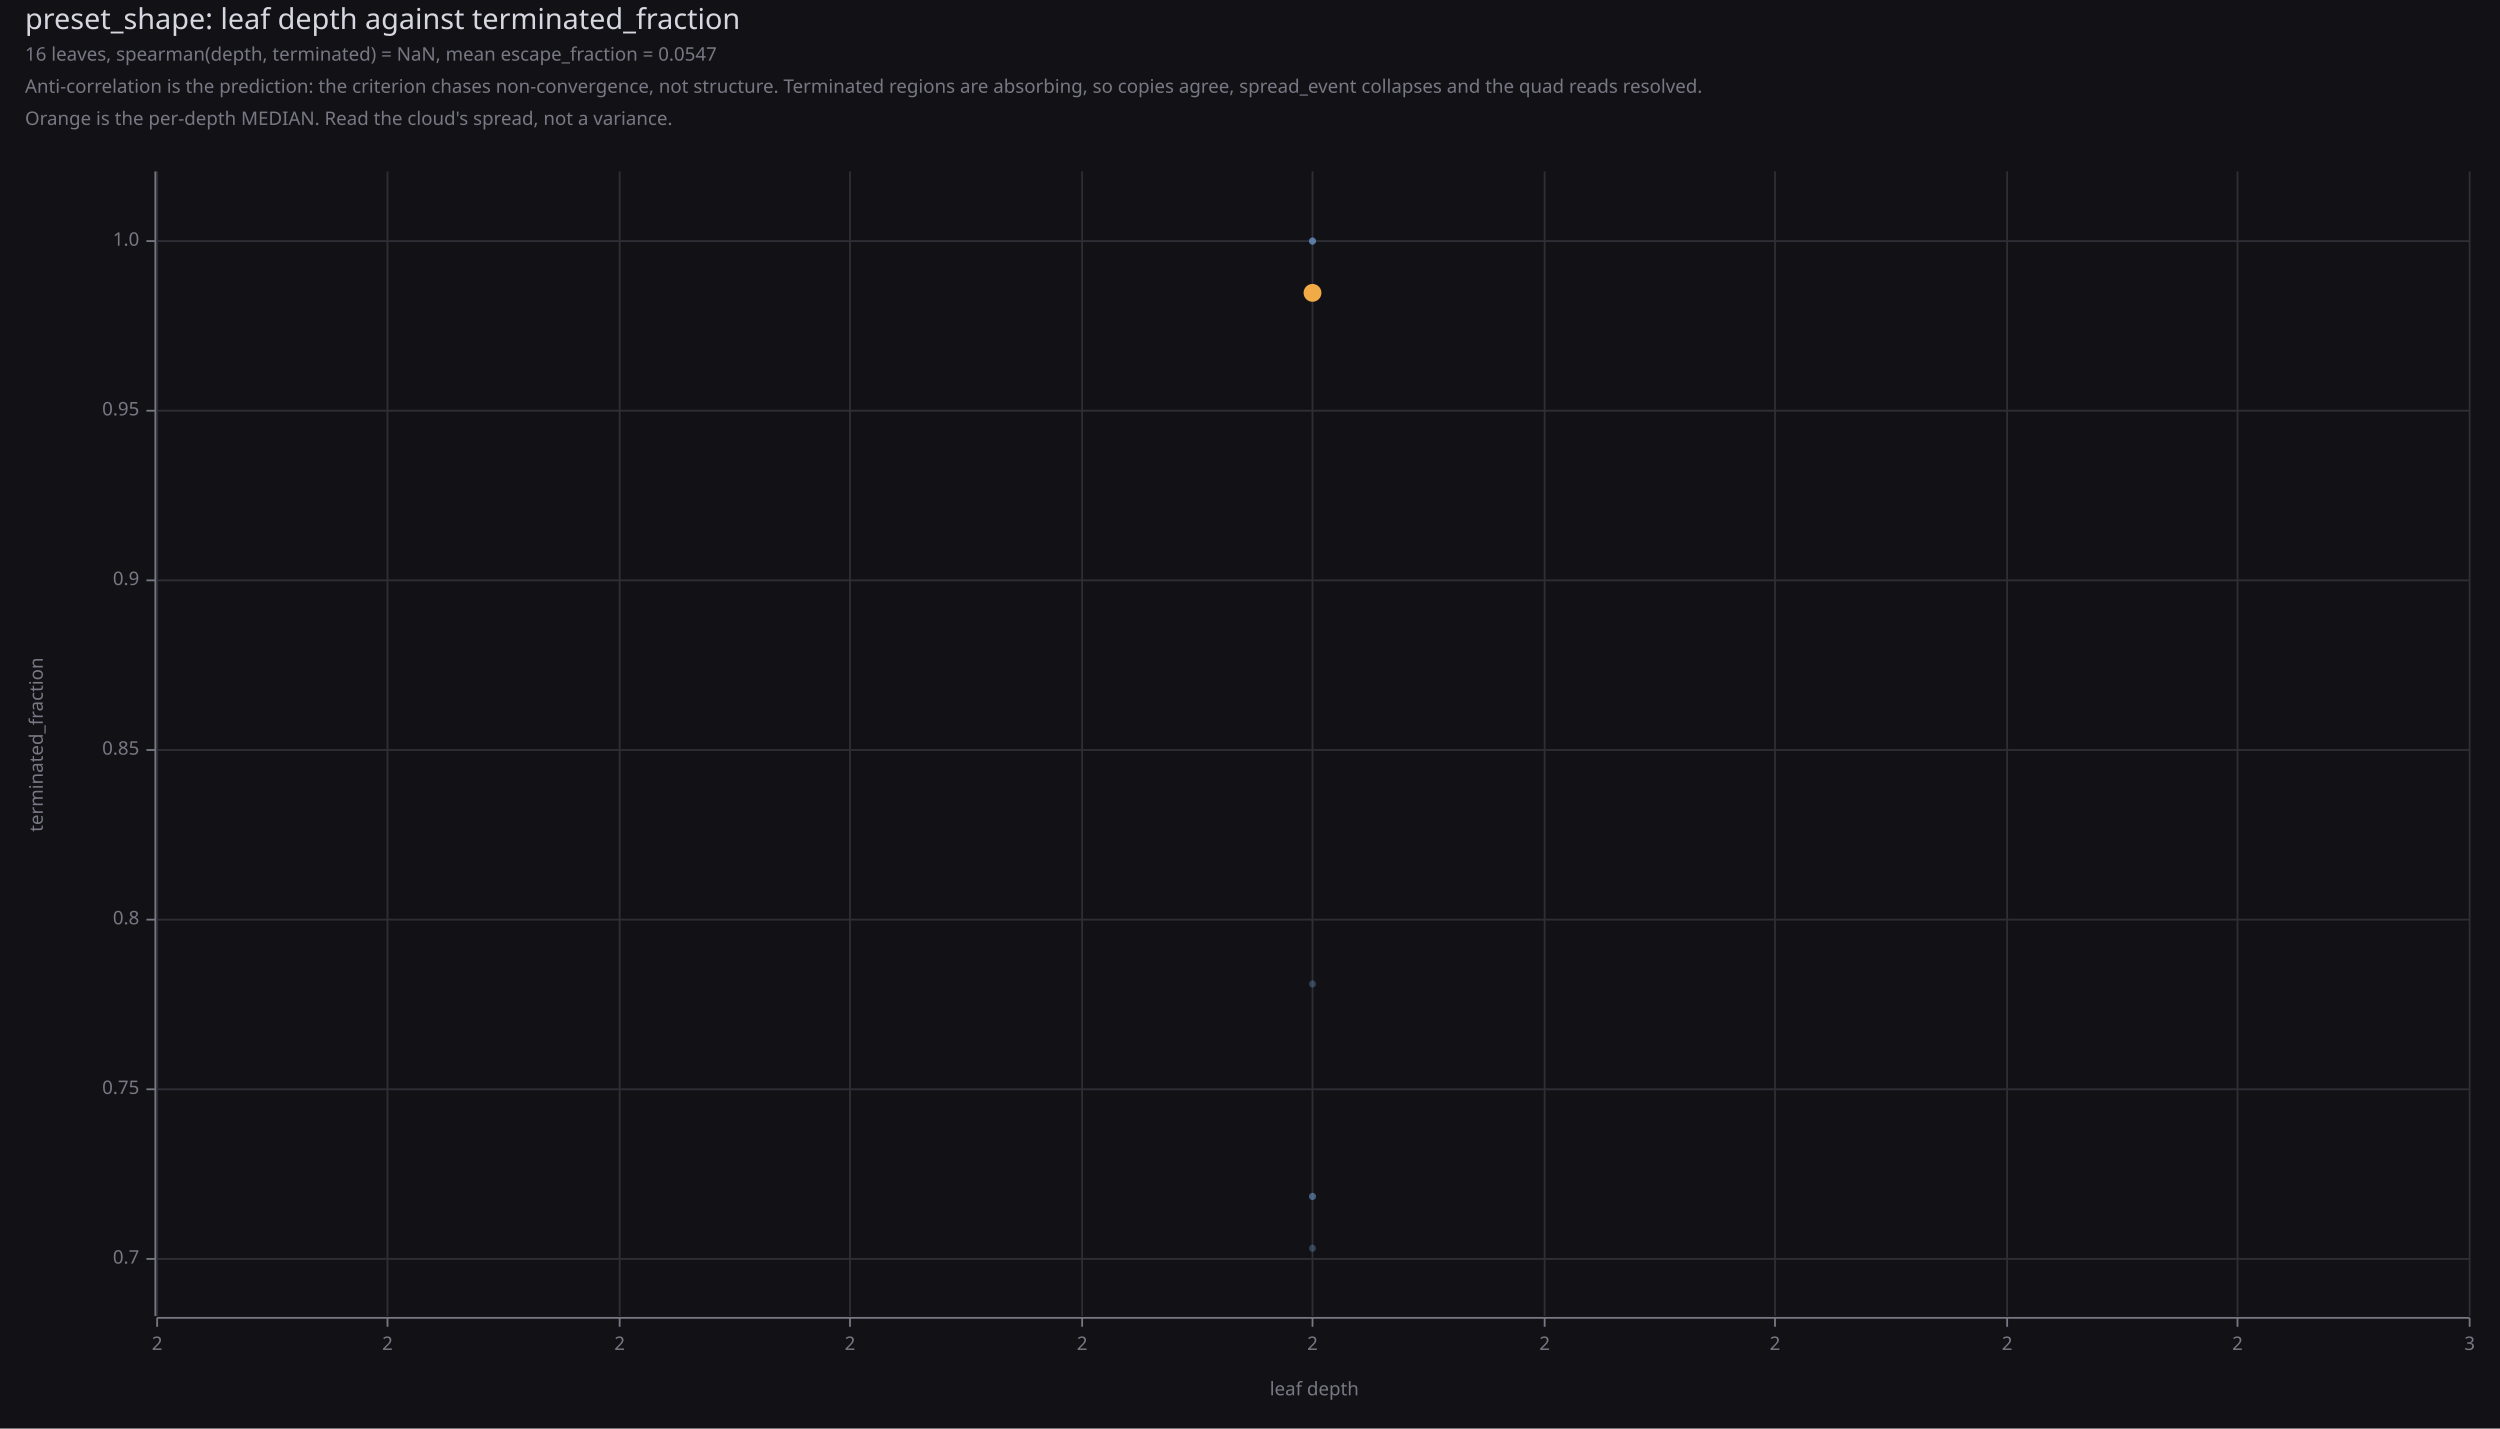
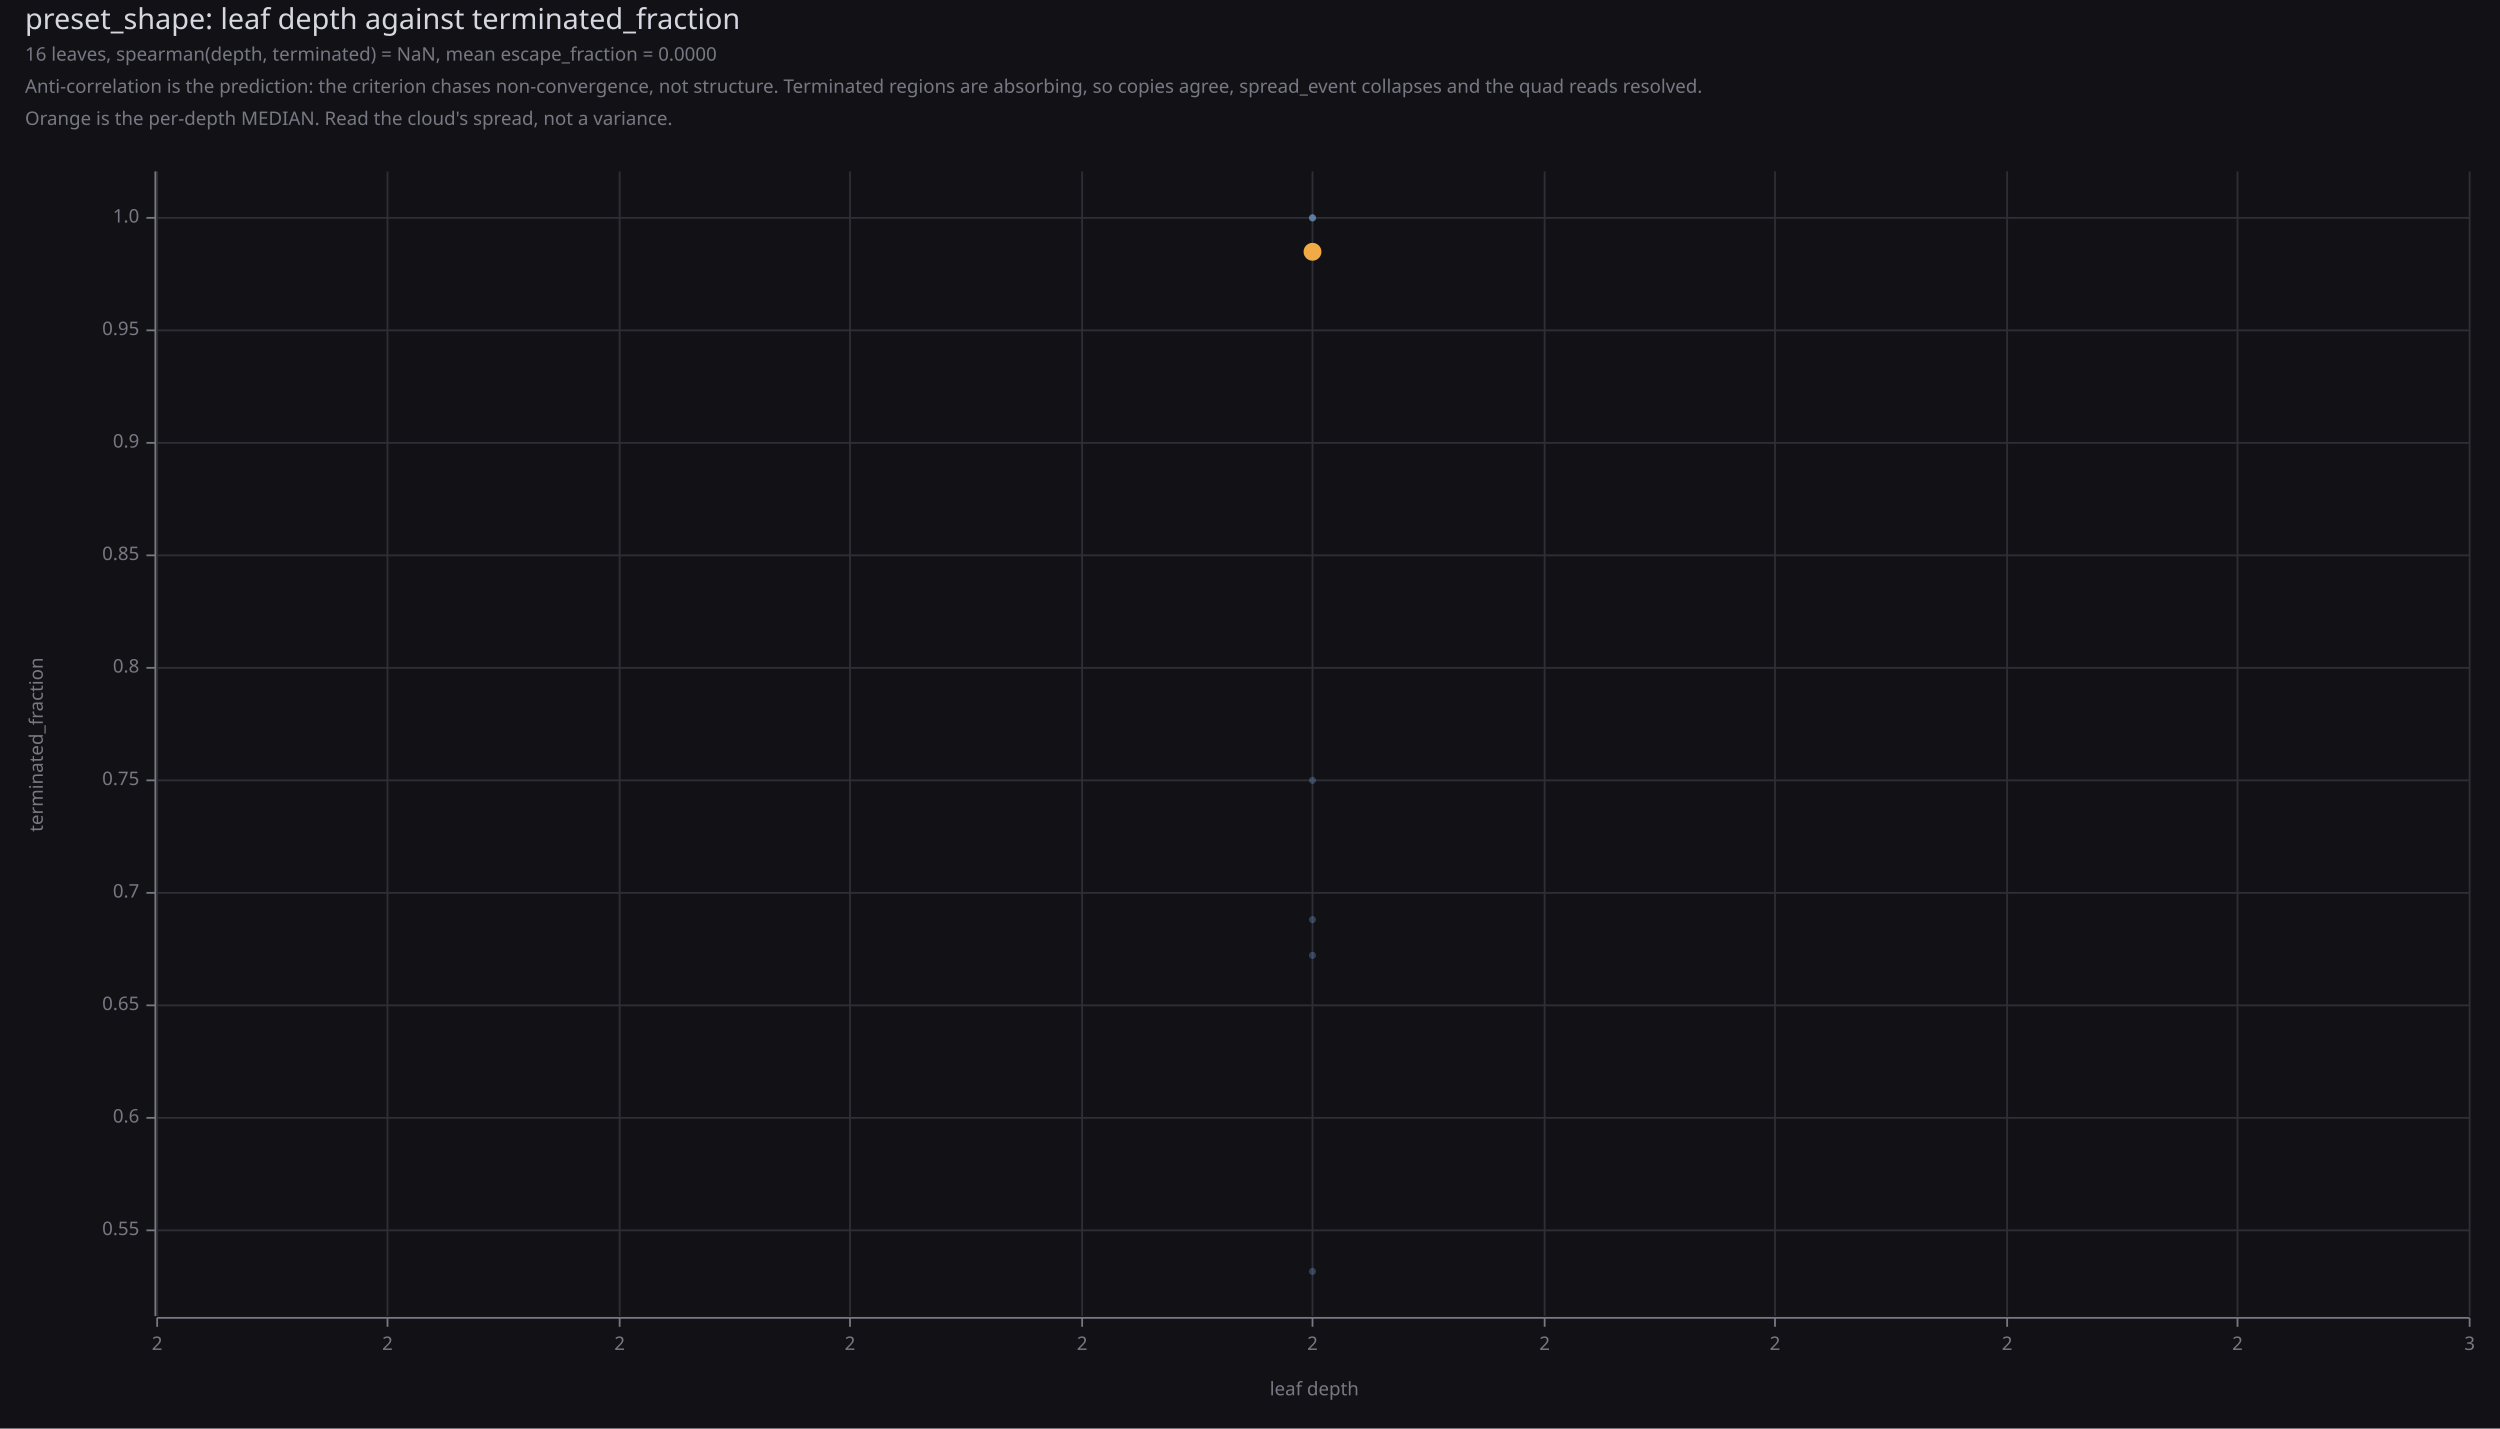
<svg xmlns="http://www.w3.org/2000/svg" width="1400" height="800" viewBox="0 0 1400 800">
  <rect x="0" y="0" width="1400" height="800" opacity="1" fill="#121216" stroke="none" />
  <text x="14" y="4" dy="0.76em" text-anchor="start" font-family="sans-serif" font-size="16.129" opacity="1" fill="#D7D7E1">
preset_shape: leaf depth against terminated_fraction
</text>
  <text x="14" y="26" dy="0.76em" text-anchor="start" font-family="sans-serif" font-size="10.484" opacity="1" fill="#787884">
- 16 leaves, spearman(depth, terminated) = NaN, mean escape_fraction = 0.0547
+ 16 leaves, spearman(depth, terminated) = NaN, mean escape_fraction = 0.0000
</text>
  <text x="14" y="44" dy="0.76em" text-anchor="start" font-family="sans-serif" font-size="10.484" opacity="1" fill="#787884">
Anti-correlation is the prediction: the criterion chases non-convergence, not structure. Terminated regions are absorbing, so copies agree, spread_event collapses and the quad reads resolved.
</text>
  <text x="14" y="62" dy="0.76em" text-anchor="start" font-family="sans-serif" font-size="10.484" opacity="1" fill="#787884">
Orange is the per-depth MEDIAN. Read the cloud's spread, not a variance.
</text>
  <line opacity="1" stroke="#121216" stroke-width="1" x1="88" y1="737" x2="88" y2="96" />
  <line opacity="1" stroke="#121216" stroke-width="1" x1="100" y1="737" x2="100" y2="96" />
  <line opacity="1" stroke="#121216" stroke-width="1" x1="113" y1="737" x2="113" y2="96" />
  <line opacity="1" stroke="#121216" stroke-width="1" x1="126" y1="737" x2="126" y2="96" />
  <line opacity="1" stroke="#121216" stroke-width="1" x1="139" y1="737" x2="139" y2="96" />
  <line opacity="1" stroke="#121216" stroke-width="1" x1="152" y1="737" x2="152" y2="96" />
  <line opacity="1" stroke="#121216" stroke-width="1" x1="165" y1="737" x2="165" y2="96" />
  <line opacity="1" stroke="#121216" stroke-width="1" x1="178" y1="737" x2="178" y2="96" />
  <line opacity="1" stroke="#121216" stroke-width="1" x1="191" y1="737" x2="191" y2="96" />
  <line opacity="1" stroke="#121216" stroke-width="1" x1="204" y1="737" x2="204" y2="96" />
  <line opacity="1" stroke="#121216" stroke-width="1" x1="217" y1="737" x2="217" y2="96" />
  <line opacity="1" stroke="#121216" stroke-width="1" x1="230" y1="737" x2="230" y2="96" />
  <line opacity="1" stroke="#121216" stroke-width="1" x1="243" y1="737" x2="243" y2="96" />
  <line opacity="1" stroke="#121216" stroke-width="1" x1="256" y1="737" x2="256" y2="96" />
  <line opacity="1" stroke="#121216" stroke-width="1" x1="269" y1="737" x2="269" y2="96" />
  <line opacity="1" stroke="#121216" stroke-width="1" x1="282" y1="737" x2="282" y2="96" />
  <line opacity="1" stroke="#121216" stroke-width="1" x1="295" y1="737" x2="295" y2="96" />
  <line opacity="1" stroke="#121216" stroke-width="1" x1="308" y1="737" x2="308" y2="96" />
  <line opacity="1" stroke="#121216" stroke-width="1" x1="321" y1="737" x2="321" y2="96" />
  <line opacity="1" stroke="#121216" stroke-width="1" x1="334" y1="737" x2="334" y2="96" />
  <line opacity="1" stroke="#121216" stroke-width="1" x1="347" y1="737" x2="347" y2="96" />
  <line opacity="1" stroke="#121216" stroke-width="1" x1="359" y1="737" x2="359" y2="96" />
  <line opacity="1" stroke="#121216" stroke-width="1" x1="372" y1="737" x2="372" y2="96" />
  <line opacity="1" stroke="#121216" stroke-width="1" x1="385" y1="737" x2="385" y2="96" />
  <line opacity="1" stroke="#121216" stroke-width="1" x1="398" y1="737" x2="398" y2="96" />
  <line opacity="1" stroke="#121216" stroke-width="1" x1="411" y1="737" x2="411" y2="96" />
  <line opacity="1" stroke="#121216" stroke-width="1" x1="424" y1="737" x2="424" y2="96" />
  <line opacity="1" stroke="#121216" stroke-width="1" x1="437" y1="737" x2="437" y2="96" />
  <line opacity="1" stroke="#121216" stroke-width="1" x1="450" y1="737" x2="450" y2="96" />
  <line opacity="1" stroke="#121216" stroke-width="1" x1="463" y1="737" x2="463" y2="96" />
  <line opacity="1" stroke="#121216" stroke-width="1" x1="476" y1="737" x2="476" y2="96" />
  <line opacity="1" stroke="#121216" stroke-width="1" x1="489" y1="737" x2="489" y2="96" />
  <line opacity="1" stroke="#121216" stroke-width="1" x1="502" y1="737" x2="502" y2="96" />
  <line opacity="1" stroke="#121216" stroke-width="1" x1="515" y1="737" x2="515" y2="96" />
  <line opacity="1" stroke="#121216" stroke-width="1" x1="528" y1="737" x2="528" y2="96" />
  <line opacity="1" stroke="#121216" stroke-width="1" x1="541" y1="737" x2="541" y2="96" />
  <line opacity="1" stroke="#121216" stroke-width="1" x1="554" y1="737" x2="554" y2="96" />
  <line opacity="1" stroke="#121216" stroke-width="1" x1="567" y1="737" x2="567" y2="96" />
  <line opacity="1" stroke="#121216" stroke-width="1" x1="580" y1="737" x2="580" y2="96" />
  <line opacity="1" stroke="#121216" stroke-width="1" x1="593" y1="737" x2="593" y2="96" />
  <line opacity="1" stroke="#121216" stroke-width="1" x1="606" y1="737" x2="606" y2="96" />
  <line opacity="1" stroke="#121216" stroke-width="1" x1="618" y1="737" x2="618" y2="96" />
  <line opacity="1" stroke="#121216" stroke-width="1" x1="631" y1="737" x2="631" y2="96" />
  <line opacity="1" stroke="#121216" stroke-width="1" x1="644" y1="737" x2="644" y2="96" />
  <line opacity="1" stroke="#121216" stroke-width="1" x1="657" y1="737" x2="657" y2="96" />
  <line opacity="1" stroke="#121216" stroke-width="1" x1="670" y1="737" x2="670" y2="96" />
  <line opacity="1" stroke="#121216" stroke-width="1" x1="683" y1="737" x2="683" y2="96" />
  <line opacity="1" stroke="#121216" stroke-width="1" x1="696" y1="737" x2="696" y2="96" />
  <line opacity="1" stroke="#121216" stroke-width="1" x1="709" y1="737" x2="709" y2="96" />
  <line opacity="1" stroke="#121216" stroke-width="1" x1="722" y1="737" x2="722" y2="96" />
  <line opacity="1" stroke="#121216" stroke-width="1" x1="735" y1="737" x2="735" y2="96" />
  <line opacity="1" stroke="#121216" stroke-width="1" x1="748" y1="737" x2="748" y2="96" />
  <line opacity="1" stroke="#121216" stroke-width="1" x1="761" y1="737" x2="761" y2="96" />
  <line opacity="1" stroke="#121216" stroke-width="1" x1="774" y1="737" x2="774" y2="96" />
  <line opacity="1" stroke="#121216" stroke-width="1" x1="787" y1="737" x2="787" y2="96" />
  <line opacity="1" stroke="#121216" stroke-width="1" x1="800" y1="737" x2="800" y2="96" />
  <line opacity="1" stroke="#121216" stroke-width="1" x1="813" y1="737" x2="813" y2="96" />
  <line opacity="1" stroke="#121216" stroke-width="1" x1="826" y1="737" x2="826" y2="96" />
  <line opacity="1" stroke="#121216" stroke-width="1" x1="839" y1="737" x2="839" y2="96" />
  <line opacity="1" stroke="#121216" stroke-width="1" x1="852" y1="737" x2="852" y2="96" />
  <line opacity="1" stroke="#121216" stroke-width="1" x1="865" y1="737" x2="865" y2="96" />
  <line opacity="1" stroke="#121216" stroke-width="1" x1="877" y1="737" x2="877" y2="96" />
  <line opacity="1" stroke="#121216" stroke-width="1" x1="890" y1="737" x2="890" y2="96" />
  <line opacity="1" stroke="#121216" stroke-width="1" x1="903" y1="737" x2="903" y2="96" />
  <line opacity="1" stroke="#121216" stroke-width="1" x1="916" y1="737" x2="916" y2="96" />
  <line opacity="1" stroke="#121216" stroke-width="1" x1="929" y1="737" x2="929" y2="96" />
  <line opacity="1" stroke="#121216" stroke-width="1" x1="942" y1="737" x2="942" y2="96" />
  <line opacity="1" stroke="#121216" stroke-width="1" x1="955" y1="737" x2="955" y2="96" />
  <line opacity="1" stroke="#121216" stroke-width="1" x1="968" y1="737" x2="968" y2="96" />
  <line opacity="1" stroke="#121216" stroke-width="1" x1="981" y1="737" x2="981" y2="96" />
  <line opacity="1" stroke="#121216" stroke-width="1" x1="994" y1="737" x2="994" y2="96" />
  <line opacity="1" stroke="#121216" stroke-width="1" x1="1007" y1="737" x2="1007" y2="96" />
  <line opacity="1" stroke="#121216" stroke-width="1" x1="1020" y1="737" x2="1020" y2="96" />
  <line opacity="1" stroke="#121216" stroke-width="1" x1="1033" y1="737" x2="1033" y2="96" />
  <line opacity="1" stroke="#121216" stroke-width="1" x1="1046" y1="737" x2="1046" y2="96" />
  <line opacity="1" stroke="#121216" stroke-width="1" x1="1059" y1="737" x2="1059" y2="96" />
  <line opacity="1" stroke="#121216" stroke-width="1" x1="1072" y1="737" x2="1072" y2="96" />
  <line opacity="1" stroke="#121216" stroke-width="1" x1="1085" y1="737" x2="1085" y2="96" />
  <line opacity="1" stroke="#121216" stroke-width="1" x1="1098" y1="737" x2="1098" y2="96" />
  <line opacity="1" stroke="#121216" stroke-width="1" x1="1111" y1="737" x2="1111" y2="96" />
  <line opacity="1" stroke="#121216" stroke-width="1" x1="1124" y1="737" x2="1124" y2="96" />
  <line opacity="1" stroke="#121216" stroke-width="1" x1="1136" y1="737" x2="1136" y2="96" />
  <line opacity="1" stroke="#121216" stroke-width="1" x1="1149" y1="737" x2="1149" y2="96" />
  <line opacity="1" stroke="#121216" stroke-width="1" x1="1162" y1="737" x2="1162" y2="96" />
  <line opacity="1" stroke="#121216" stroke-width="1" x1="1175" y1="737" x2="1175" y2="96" />
  <line opacity="1" stroke="#121216" stroke-width="1" x1="1188" y1="737" x2="1188" y2="96" />
  <line opacity="1" stroke="#121216" stroke-width="1" x1="1201" y1="737" x2="1201" y2="96" />
  <line opacity="1" stroke="#121216" stroke-width="1" x1="1214" y1="737" x2="1214" y2="96" />
  <line opacity="1" stroke="#121216" stroke-width="1" x1="1227" y1="737" x2="1227" y2="96" />
  <line opacity="1" stroke="#121216" stroke-width="1" x1="1240" y1="737" x2="1240" y2="96" />
  <line opacity="1" stroke="#121216" stroke-width="1" x1="1253" y1="737" x2="1253" y2="96" />
  <line opacity="1" stroke="#121216" stroke-width="1" x1="1266" y1="737" x2="1266" y2="96" />
  <line opacity="1" stroke="#121216" stroke-width="1" x1="1279" y1="737" x2="1279" y2="96" />
  <line opacity="1" stroke="#121216" stroke-width="1" x1="1292" y1="737" x2="1292" y2="96" />
  <line opacity="1" stroke="#121216" stroke-width="1" x1="1305" y1="737" x2="1305" y2="96" />
  <line opacity="1" stroke="#121216" stroke-width="1" x1="1318" y1="737" x2="1318" y2="96" />
  <line opacity="1" stroke="#121216" stroke-width="1" x1="1331" y1="737" x2="1331" y2="96" />
  <line opacity="1" stroke="#121216" stroke-width="1" x1="1344" y1="737" x2="1344" y2="96" />
  <line opacity="1" stroke="#121216" stroke-width="1" x1="1357" y1="737" x2="1357" y2="96" />
  <line opacity="1" stroke="#121216" stroke-width="1" x1="1370" y1="737" x2="1370" y2="96" />
-   <line opacity="1" stroke="#121216" stroke-width="1" x1="88" y1="734" x2="1383" y2="734" />
-   <line opacity="1" stroke="#121216" stroke-width="1" x1="88" y1="724" x2="1383" y2="724" />
-   <line opacity="1" stroke="#121216" stroke-width="1" x1="88" y1="715" x2="1383" y2="715" />
-   <line opacity="1" stroke="#121216" stroke-width="1" x1="88" y1="705" x2="1383" y2="705" />
-   <line opacity="1" stroke="#121216" stroke-width="1" x1="88" y1="696" x2="1383" y2="696" />
-   <line opacity="1" stroke="#121216" stroke-width="1" x1="88" y1="686" x2="1383" y2="686" />
-   <line opacity="1" stroke="#121216" stroke-width="1" x1="88" y1="677" x2="1383" y2="677" />
-   <line opacity="1" stroke="#121216" stroke-width="1" x1="88" y1="667" x2="1383" y2="667" />
-   <line opacity="1" stroke="#121216" stroke-width="1" x1="88" y1="658" x2="1383" y2="658" />
-   <line opacity="1" stroke="#121216" stroke-width="1" x1="88" y1="648" x2="1383" y2="648" />
-   <line opacity="1" stroke="#121216" stroke-width="1" x1="88" y1="639" x2="1383" y2="639" />
-   <line opacity="1" stroke="#121216" stroke-width="1" x1="88" y1="629" x2="1383" y2="629" />
-   <line opacity="1" stroke="#121216" stroke-width="1" x1="88" y1="620" x2="1383" y2="620" />
-   <line opacity="1" stroke="#121216" stroke-width="1" x1="88" y1="610" x2="1383" y2="610" />
-   <line opacity="1" stroke="#121216" stroke-width="1" x1="88" y1="601" x2="1383" y2="601" />
-   <line opacity="1" stroke="#121216" stroke-width="1" x1="88" y1="591" x2="1383" y2="591" />
+   <line opacity="1" stroke="#121216" stroke-width="1" x1="88" y1="733" x2="1383" y2="733" />
+   <line opacity="1" stroke="#121216" stroke-width="1" x1="88" y1="726" x2="1383" y2="726" />
+   <line opacity="1" stroke="#121216" stroke-width="1" x1="88" y1="720" x2="1383" y2="720" />
+   <line opacity="1" stroke="#121216" stroke-width="1" x1="88" y1="714" x2="1383" y2="714" />
+   <line opacity="1" stroke="#121216" stroke-width="1" x1="88" y1="708" x2="1383" y2="708" />
+   <line opacity="1" stroke="#121216" stroke-width="1" x1="88" y1="701" x2="1383" y2="701" />
+   <line opacity="1" stroke="#121216" stroke-width="1" x1="88" y1="695" x2="1383" y2="695" />
+   <line opacity="1" stroke="#121216" stroke-width="1" x1="88" y1="689" x2="1383" y2="689" />
+   <line opacity="1" stroke="#121216" stroke-width="1" x1="88" y1="682" x2="1383" y2="682" />
+   <line opacity="1" stroke="#121216" stroke-width="1" x1="88" y1="676" x2="1383" y2="676" />
+   <line opacity="1" stroke="#121216" stroke-width="1" x1="88" y1="670" x2="1383" y2="670" />
+   <line opacity="1" stroke="#121216" stroke-width="1" x1="88" y1="663" x2="1383" y2="663" />
+   <line opacity="1" stroke="#121216" stroke-width="1" x1="88" y1="657" x2="1383" y2="657" />
+   <line opacity="1" stroke="#121216" stroke-width="1" x1="88" y1="651" x2="1383" y2="651" />
+   <line opacity="1" stroke="#121216" stroke-width="1" x1="88" y1="645" x2="1383" y2="645" />
+   <line opacity="1" stroke="#121216" stroke-width="1" x1="88" y1="638" x2="1383" y2="638" />
+   <line opacity="1" stroke="#121216" stroke-width="1" x1="88" y1="632" x2="1383" y2="632" />
+   <line opacity="1" stroke="#121216" stroke-width="1" x1="88" y1="626" x2="1383" y2="626" />
+   <line opacity="1" stroke="#121216" stroke-width="1" x1="88" y1="619" x2="1383" y2="619" />
+   <line opacity="1" stroke="#121216" stroke-width="1" x1="88" y1="613" x2="1383" y2="613" />
+   <line opacity="1" stroke="#121216" stroke-width="1" x1="88" y1="607" x2="1383" y2="607" />
+   <line opacity="1" stroke="#121216" stroke-width="1" x1="88" y1="600" x2="1383" y2="600" />
+   <line opacity="1" stroke="#121216" stroke-width="1" x1="88" y1="594" x2="1383" y2="594" />
+   <line opacity="1" stroke="#121216" stroke-width="1" x1="88" y1="588" x2="1383" y2="588" />
  <line opacity="1" stroke="#121216" stroke-width="1" x1="88" y1="582" x2="1383" y2="582" />
-   <line opacity="1" stroke="#121216" stroke-width="1" x1="88" y1="572" x2="1383" y2="572" />
+   <line opacity="1" stroke="#121216" stroke-width="1" x1="88" y1="575" x2="1383" y2="575" />
+   <line opacity="1" stroke="#121216" stroke-width="1" x1="88" y1="569" x2="1383" y2="569" />
  <line opacity="1" stroke="#121216" stroke-width="1" x1="88" y1="563" x2="1383" y2="563" />
-   <line opacity="1" stroke="#121216" stroke-width="1" x1="88" y1="553" x2="1383" y2="553" />
+   <line opacity="1" stroke="#121216" stroke-width="1" x1="88" y1="556" x2="1383" y2="556" />
+   <line opacity="1" stroke="#121216" stroke-width="1" x1="88" y1="550" x2="1383" y2="550" />
  <line opacity="1" stroke="#121216" stroke-width="1" x1="88" y1="544" x2="1383" y2="544" />
-   <line opacity="1" stroke="#121216" stroke-width="1" x1="88" y1="534" x2="1383" y2="534" />
+   <line opacity="1" stroke="#121216" stroke-width="1" x1="88" y1="537" x2="1383" y2="537" />
+   <line opacity="1" stroke="#121216" stroke-width="1" x1="88" y1="531" x2="1383" y2="531" />
  <line opacity="1" stroke="#121216" stroke-width="1" x1="88" y1="525" x2="1383" y2="525" />
-   <line opacity="1" stroke="#121216" stroke-width="1" x1="88" y1="515" x2="1383" y2="515" />
+   <line opacity="1" stroke="#121216" stroke-width="1" x1="88" y1="519" x2="1383" y2="519" />
+   <line opacity="1" stroke="#121216" stroke-width="1" x1="88" y1="512" x2="1383" y2="512" />
  <line opacity="1" stroke="#121216" stroke-width="1" x1="88" y1="506" x2="1383" y2="506" />
-   <line opacity="1" stroke="#121216" stroke-width="1" x1="88" y1="496" x2="1383" y2="496" />
+   <line opacity="1" stroke="#121216" stroke-width="1" x1="88" y1="500" x2="1383" y2="500" />
+   <line opacity="1" stroke="#121216" stroke-width="1" x1="88" y1="493" x2="1383" y2="493" />
  <line opacity="1" stroke="#121216" stroke-width="1" x1="88" y1="487" x2="1383" y2="487" />
-   <line opacity="1" stroke="#121216" stroke-width="1" x1="88" y1="477" x2="1383" y2="477" />
+   <line opacity="1" stroke="#121216" stroke-width="1" x1="88" y1="481" x2="1383" y2="481" />
+   <line opacity="1" stroke="#121216" stroke-width="1" x1="88" y1="474" x2="1383" y2="474" />
  <line opacity="1" stroke="#121216" stroke-width="1" x1="88" y1="468" x2="1383" y2="468" />
-   <line opacity="1" stroke="#121216" stroke-width="1" x1="88" y1="458" x2="1383" y2="458" />
+   <line opacity="1" stroke="#121216" stroke-width="1" x1="88" y1="462" x2="1383" y2="462" />
+   <line opacity="1" stroke="#121216" stroke-width="1" x1="88" y1="456" x2="1383" y2="456" />
  <line opacity="1" stroke="#121216" stroke-width="1" x1="88" y1="449" x2="1383" y2="449" />
-   <line opacity="1" stroke="#121216" stroke-width="1" x1="88" y1="439" x2="1383" y2="439" />
-   <line opacity="1" stroke="#121216" stroke-width="1" x1="88" y1="429" x2="1383" y2="429" />
-   <line opacity="1" stroke="#121216" stroke-width="1" x1="88" y1="420" x2="1383" y2="420" />
-   <line opacity="1" stroke="#121216" stroke-width="1" x1="88" y1="410" x2="1383" y2="410" />
-   <line opacity="1" stroke="#121216" stroke-width="1" x1="88" y1="401" x2="1383" y2="401" />
-   <line opacity="1" stroke="#121216" stroke-width="1" x1="88" y1="391" x2="1383" y2="391" />
-   <line opacity="1" stroke="#121216" stroke-width="1" x1="88" y1="382" x2="1383" y2="382" />
-   <line opacity="1" stroke="#121216" stroke-width="1" x1="88" y1="372" x2="1383" y2="372" />
-   <line opacity="1" stroke="#121216" stroke-width="1" x1="88" y1="363" x2="1383" y2="363" />
-   <line opacity="1" stroke="#121216" stroke-width="1" x1="88" y1="353" x2="1383" y2="353" />
-   <line opacity="1" stroke="#121216" stroke-width="1" x1="88" y1="344" x2="1383" y2="344" />
-   <line opacity="1" stroke="#121216" stroke-width="1" x1="88" y1="334" x2="1383" y2="334" />
-   <line opacity="1" stroke="#121216" stroke-width="1" x1="88" y1="325" x2="1383" y2="325" />
-   <line opacity="1" stroke="#121216" stroke-width="1" x1="88" y1="315" x2="1383" y2="315" />
-   <line opacity="1" stroke="#121216" stroke-width="1" x1="88" y1="306" x2="1383" y2="306" />
-   <line opacity="1" stroke="#121216" stroke-width="1" x1="88" y1="296" x2="1383" y2="296" />
-   <line opacity="1" stroke="#121216" stroke-width="1" x1="88" y1="287" x2="1383" y2="287" />
-   <line opacity="1" stroke="#121216" stroke-width="1" x1="88" y1="277" x2="1383" y2="277" />
-   <line opacity="1" stroke="#121216" stroke-width="1" x1="88" y1="268" x2="1383" y2="268" />
-   <line opacity="1" stroke="#121216" stroke-width="1" x1="88" y1="258" x2="1383" y2="258" />
-   <line opacity="1" stroke="#121216" stroke-width="1" x1="88" y1="249" x2="1383" y2="249" />
-   <line opacity="1" stroke="#121216" stroke-width="1" x1="88" y1="239" x2="1383" y2="239" />
-   <line opacity="1" stroke="#121216" stroke-width="1" x1="88" y1="230" x2="1383" y2="230" />
-   <line opacity="1" stroke="#121216" stroke-width="1" x1="88" y1="220" x2="1383" y2="220" />
-   <line opacity="1" stroke="#121216" stroke-width="1" x1="88" y1="211" x2="1383" y2="211" />
-   <line opacity="1" stroke="#121216" stroke-width="1" x1="88" y1="201" x2="1383" y2="201" />
-   <line opacity="1" stroke="#121216" stroke-width="1" x1="88" y1="192" x2="1383" y2="192" />
-   <line opacity="1" stroke="#121216" stroke-width="1" x1="88" y1="182" x2="1383" y2="182" />
-   <line opacity="1" stroke="#121216" stroke-width="1" x1="88" y1="173" x2="1383" y2="173" />
-   <line opacity="1" stroke="#121216" stroke-width="1" x1="88" y1="163" x2="1383" y2="163" />
-   <line opacity="1" stroke="#121216" stroke-width="1" x1="88" y1="154" x2="1383" y2="154" />
-   <line opacity="1" stroke="#121216" stroke-width="1" x1="88" y1="144" x2="1383" y2="144" />
-   <line opacity="1" stroke="#121216" stroke-width="1" x1="88" y1="135" x2="1383" y2="135" />
-   <line opacity="1" stroke="#121216" stroke-width="1" x1="88" y1="125" x2="1383" y2="125" />
-   <line opacity="1" stroke="#121216" stroke-width="1" x1="88" y1="116" x2="1383" y2="116" />
-   <line opacity="1" stroke="#121216" stroke-width="1" x1="88" y1="106" x2="1383" y2="106" />
-   <line opacity="1" stroke="#121216" stroke-width="1" x1="88" y1="96" x2="1383" y2="96" />
+   <line opacity="1" stroke="#121216" stroke-width="1" x1="88" y1="443" x2="1383" y2="443" />
+   <line opacity="1" stroke="#121216" stroke-width="1" x1="88" y1="437" x2="1383" y2="437" />
+   <line opacity="1" stroke="#121216" stroke-width="1" x1="88" y1="430" x2="1383" y2="430" />
+   <line opacity="1" stroke="#121216" stroke-width="1" x1="88" y1="424" x2="1383" y2="424" />
+   <line opacity="1" stroke="#121216" stroke-width="1" x1="88" y1="418" x2="1383" y2="418" />
+   <line opacity="1" stroke="#121216" stroke-width="1" x1="88" y1="411" x2="1383" y2="411" />
+   <line opacity="1" stroke="#121216" stroke-width="1" x1="88" y1="405" x2="1383" y2="405" />
+   <line opacity="1" stroke="#121216" stroke-width="1" x1="88" y1="399" x2="1383" y2="399" />
+   <line opacity="1" stroke="#121216" stroke-width="1" x1="88" y1="393" x2="1383" y2="393" />
+   <line opacity="1" stroke="#121216" stroke-width="1" x1="88" y1="386" x2="1383" y2="386" />
+   <line opacity="1" stroke="#121216" stroke-width="1" x1="88" y1="380" x2="1383" y2="380" />
+   <line opacity="1" stroke="#121216" stroke-width="1" x1="88" y1="374" x2="1383" y2="374" />
+   <line opacity="1" stroke="#121216" stroke-width="1" x1="88" y1="367" x2="1383" y2="367" />
+   <line opacity="1" stroke="#121216" stroke-width="1" x1="88" y1="361" x2="1383" y2="361" />
+   <line opacity="1" stroke="#121216" stroke-width="1" x1="88" y1="355" x2="1383" y2="355" />
+   <line opacity="1" stroke="#121216" stroke-width="1" x1="88" y1="348" x2="1383" y2="348" />
+   <line opacity="1" stroke="#121216" stroke-width="1" x1="88" y1="342" x2="1383" y2="342" />
+   <line opacity="1" stroke="#121216" stroke-width="1" x1="88" y1="336" x2="1383" y2="336" />
+   <line opacity="1" stroke="#121216" stroke-width="1" x1="88" y1="330" x2="1383" y2="330" />
+   <line opacity="1" stroke="#121216" stroke-width="1" x1="88" y1="323" x2="1383" y2="323" />
+   <line opacity="1" stroke="#121216" stroke-width="1" x1="88" y1="317" x2="1383" y2="317" />
+   <line opacity="1" stroke="#121216" stroke-width="1" x1="88" y1="311" x2="1383" y2="311" />
+   <line opacity="1" stroke="#121216" stroke-width="1" x1="88" y1="304" x2="1383" y2="304" />
+   <line opacity="1" stroke="#121216" stroke-width="1" x1="88" y1="298" x2="1383" y2="298" />
+   <line opacity="1" stroke="#121216" stroke-width="1" x1="88" y1="292" x2="1383" y2="292" />
+   <line opacity="1" stroke="#121216" stroke-width="1" x1="88" y1="285" x2="1383" y2="285" />
+   <line opacity="1" stroke="#121216" stroke-width="1" x1="88" y1="279" x2="1383" y2="279" />
+   <line opacity="1" stroke="#121216" stroke-width="1" x1="88" y1="273" x2="1383" y2="273" />
+   <line opacity="1" stroke="#121216" stroke-width="1" x1="88" y1="267" x2="1383" y2="267" />
+   <line opacity="1" stroke="#121216" stroke-width="1" x1="88" y1="260" x2="1383" y2="260" />
+   <line opacity="1" stroke="#121216" stroke-width="1" x1="88" y1="254" x2="1383" y2="254" />
+   <line opacity="1" stroke="#121216" stroke-width="1" x1="88" y1="248" x2="1383" y2="248" />
+   <line opacity="1" stroke="#121216" stroke-width="1" x1="88" y1="241" x2="1383" y2="241" />
+   <line opacity="1" stroke="#121216" stroke-width="1" x1="88" y1="235" x2="1383" y2="235" />
+   <line opacity="1" stroke="#121216" stroke-width="1" x1="88" y1="229" x2="1383" y2="229" />
+   <line opacity="1" stroke="#121216" stroke-width="1" x1="88" y1="222" x2="1383" y2="222" />
+   <line opacity="1" stroke="#121216" stroke-width="1" x1="88" y1="216" x2="1383" y2="216" />
+   <line opacity="1" stroke="#121216" stroke-width="1" x1="88" y1="210" x2="1383" y2="210" />
+   <line opacity="1" stroke="#121216" stroke-width="1" x1="88" y1="204" x2="1383" y2="204" />
+   <line opacity="1" stroke="#121216" stroke-width="1" x1="88" y1="197" x2="1383" y2="197" />
+   <line opacity="1" stroke="#121216" stroke-width="1" x1="88" y1="191" x2="1383" y2="191" />
+   <line opacity="1" stroke="#121216" stroke-width="1" x1="88" y1="185" x2="1383" y2="185" />
+   <line opacity="1" stroke="#121216" stroke-width="1" x1="88" y1="178" x2="1383" y2="178" />
+   <line opacity="1" stroke="#121216" stroke-width="1" x1="88" y1="172" x2="1383" y2="172" />
+   <line opacity="1" stroke="#121216" stroke-width="1" x1="88" y1="166" x2="1383" y2="166" />
+   <line opacity="1" stroke="#121216" stroke-width="1" x1="88" y1="159" x2="1383" y2="159" />
+   <line opacity="1" stroke="#121216" stroke-width="1" x1="88" y1="153" x2="1383" y2="153" />
+   <line opacity="1" stroke="#121216" stroke-width="1" x1="88" y1="147" x2="1383" y2="147" />
+   <line opacity="1" stroke="#121216" stroke-width="1" x1="88" y1="141" x2="1383" y2="141" />
+   <line opacity="1" stroke="#121216" stroke-width="1" x1="88" y1="134" x2="1383" y2="134" />
+   <line opacity="1" stroke="#121216" stroke-width="1" x1="88" y1="128" x2="1383" y2="128" />
+   <line opacity="1" stroke="#121216" stroke-width="1" x1="88" y1="122" x2="1383" y2="122" />
+   <line opacity="1" stroke="#121216" stroke-width="1" x1="88" y1="115" x2="1383" y2="115" />
+   <line opacity="1" stroke="#121216" stroke-width="1" x1="88" y1="109" x2="1383" y2="109" />
+   <line opacity="1" stroke="#121216" stroke-width="1" x1="88" y1="103" x2="1383" y2="103" />
  <text x="16" y="417" dy="0.76em" text-anchor="middle" font-family="sans-serif" font-size="10.484" opacity="1" fill="#787884" transform="rotate(270, 16, 417)">
terminated_fraction
</text>
  <text x="736" y="784" dy="-0.5ex" text-anchor="middle" font-family="sans-serif" font-size="10.484" opacity="1" fill="#787884">
leaf depth
</text>
  <line opacity="1" stroke="#2E2E36" stroke-width="1" x1="88" y1="737" x2="88" y2="96" />
  <line opacity="1" stroke="#2E2E36" stroke-width="1" x1="217" y1="737" x2="217" y2="96" />
  <line opacity="1" stroke="#2E2E36" stroke-width="1" x1="347" y1="737" x2="347" y2="96" />
  <line opacity="1" stroke="#2E2E36" stroke-width="1" x1="476" y1="737" x2="476" y2="96" />
  <line opacity="1" stroke="#2E2E36" stroke-width="1" x1="606" y1="737" x2="606" y2="96" />
  <line opacity="1" stroke="#2E2E36" stroke-width="1" x1="735" y1="737" x2="735" y2="96" />
  <line opacity="1" stroke="#2E2E36" stroke-width="1" x1="865" y1="737" x2="865" y2="96" />
  <line opacity="1" stroke="#2E2E36" stroke-width="1" x1="994" y1="737" x2="994" y2="96" />
  <line opacity="1" stroke="#2E2E36" stroke-width="1" x1="1124" y1="737" x2="1124" y2="96" />
  <line opacity="1" stroke="#2E2E36" stroke-width="1" x1="1253" y1="737" x2="1253" y2="96" />
  <line opacity="1" stroke="#2E2E36" stroke-width="1" x1="1383" y1="737" x2="1383" y2="96" />
-   <line opacity="1" stroke="#2E2E36" stroke-width="1" x1="88" y1="705" x2="1383" y2="705" />
-   <line opacity="1" stroke="#2E2E36" stroke-width="1" x1="88" y1="610" x2="1383" y2="610" />
-   <line opacity="1" stroke="#2E2E36" stroke-width="1" x1="88" y1="515" x2="1383" y2="515" />
-   <line opacity="1" stroke="#2E2E36" stroke-width="1" x1="88" y1="420" x2="1383" y2="420" />
-   <line opacity="1" stroke="#2E2E36" stroke-width="1" x1="88" y1="325" x2="1383" y2="325" />
-   <line opacity="1" stroke="#2E2E36" stroke-width="1" x1="88" y1="230" x2="1383" y2="230" />
-   <line opacity="1" stroke="#2E2E36" stroke-width="1" x1="88" y1="135" x2="1383" y2="135" />
+   <line opacity="1" stroke="#2E2E36" stroke-width="1" x1="88" y1="689" x2="1383" y2="689" />
+   <line opacity="1" stroke="#2E2E36" stroke-width="1" x1="88" y1="626" x2="1383" y2="626" />
+   <line opacity="1" stroke="#2E2E36" stroke-width="1" x1="88" y1="563" x2="1383" y2="563" />
+   <line opacity="1" stroke="#2E2E36" stroke-width="1" x1="88" y1="500" x2="1383" y2="500" />
+   <line opacity="1" stroke="#2E2E36" stroke-width="1" x1="88" y1="437" x2="1383" y2="437" />
+   <line opacity="1" stroke="#2E2E36" stroke-width="1" x1="88" y1="374" x2="1383" y2="374" />
+   <line opacity="1" stroke="#2E2E36" stroke-width="1" x1="88" y1="311" x2="1383" y2="311" />
+   <line opacity="1" stroke="#2E2E36" stroke-width="1" x1="88" y1="248" x2="1383" y2="248" />
+   <line opacity="1" stroke="#2E2E36" stroke-width="1" x1="88" y1="185" x2="1383" y2="185" />
+   <line opacity="1" stroke="#2E2E36" stroke-width="1" x1="88" y1="122" x2="1383" y2="122" />
  <polyline fill="none" opacity="1" stroke="#787884" stroke-width="1" points="87,96 87,737 " />
-   <text x="78" y="705" dy="0.5ex" text-anchor="end" font-family="sans-serif" font-size="10.484" opacity="1" fill="#787884">
+   <text x="78" y="689" dy="0.5ex" text-anchor="end" font-family="sans-serif" font-size="10.484" opacity="1" fill="#787884">
+ 0.55
+ </text>
+   <polyline fill="none" opacity="1" stroke="#787884" stroke-width="1" points="82,689 87,689 " />
+   <text x="78" y="626" dy="0.5ex" text-anchor="end" font-family="sans-serif" font-size="10.484" opacity="1" fill="#787884">
+ 0.6
+ </text>
+   <polyline fill="none" opacity="1" stroke="#787884" stroke-width="1" points="82,626 87,626 " />
+   <text x="78" y="563" dy="0.5ex" text-anchor="end" font-family="sans-serif" font-size="10.484" opacity="1" fill="#787884">
+ 0.65
+ </text>
+   <polyline fill="none" opacity="1" stroke="#787884" stroke-width="1" points="82,563 87,563 " />
+   <text x="78" y="500" dy="0.5ex" text-anchor="end" font-family="sans-serif" font-size="10.484" opacity="1" fill="#787884">
0.7
</text>
-   <polyline fill="none" opacity="1" stroke="#787884" stroke-width="1" points="82,705 87,705 " />
-   <text x="78" y="610" dy="0.5ex" text-anchor="end" font-family="sans-serif" font-size="10.484" opacity="1" fill="#787884">
+   <polyline fill="none" opacity="1" stroke="#787884" stroke-width="1" points="82,500 87,500 " />
+   <text x="78" y="437" dy="0.5ex" text-anchor="end" font-family="sans-serif" font-size="10.484" opacity="1" fill="#787884">
0.75
</text>
-   <polyline fill="none" opacity="1" stroke="#787884" stroke-width="1" points="82,610 87,610 " />
-   <text x="78" y="515" dy="0.5ex" text-anchor="end" font-family="sans-serif" font-size="10.484" opacity="1" fill="#787884">
+   <polyline fill="none" opacity="1" stroke="#787884" stroke-width="1" points="82,437 87,437 " />
+   <text x="78" y="374" dy="0.5ex" text-anchor="end" font-family="sans-serif" font-size="10.484" opacity="1" fill="#787884">
0.8
</text>
-   <polyline fill="none" opacity="1" stroke="#787884" stroke-width="1" points="82,515 87,515 " />
-   <text x="78" y="420" dy="0.5ex" text-anchor="end" font-family="sans-serif" font-size="10.484" opacity="1" fill="#787884">
+   <polyline fill="none" opacity="1" stroke="#787884" stroke-width="1" points="82,374 87,374 " />
+   <text x="78" y="311" dy="0.5ex" text-anchor="end" font-family="sans-serif" font-size="10.484" opacity="1" fill="#787884">
0.85
</text>
-   <polyline fill="none" opacity="1" stroke="#787884" stroke-width="1" points="82,420 87,420 " />
-   <text x="78" y="325" dy="0.5ex" text-anchor="end" font-family="sans-serif" font-size="10.484" opacity="1" fill="#787884">
+   <polyline fill="none" opacity="1" stroke="#787884" stroke-width="1" points="82,311 87,311 " />
+   <text x="78" y="248" dy="0.5ex" text-anchor="end" font-family="sans-serif" font-size="10.484" opacity="1" fill="#787884">
0.9
</text>
-   <polyline fill="none" opacity="1" stroke="#787884" stroke-width="1" points="82,325 87,325 " />
-   <text x="78" y="230" dy="0.5ex" text-anchor="end" font-family="sans-serif" font-size="10.484" opacity="1" fill="#787884">
+   <polyline fill="none" opacity="1" stroke="#787884" stroke-width="1" points="82,248 87,248 " />
+   <text x="78" y="185" dy="0.5ex" text-anchor="end" font-family="sans-serif" font-size="10.484" opacity="1" fill="#787884">
0.95
</text>
-   <polyline fill="none" opacity="1" stroke="#787884" stroke-width="1" points="82,230 87,230 " />
-   <text x="78" y="135" dy="0.5ex" text-anchor="end" font-family="sans-serif" font-size="10.484" opacity="1" fill="#787884">
+   <polyline fill="none" opacity="1" stroke="#787884" stroke-width="1" points="82,185 87,185 " />
+   <text x="78" y="122" dy="0.5ex" text-anchor="end" font-family="sans-serif" font-size="10.484" opacity="1" fill="#787884">
1.0
</text>
-   <polyline fill="none" opacity="1" stroke="#787884" stroke-width="1" points="82,135 87,135 " />
+   <polyline fill="none" opacity="1" stroke="#787884" stroke-width="1" points="82,122 87,122 " />
  <polyline fill="none" opacity="1" stroke="#787884" stroke-width="1" points="88,738 1383,738 " />
  <text x="88" y="748" dy="0.76em" text-anchor="middle" font-family="sans-serif" font-size="10.484" opacity="1" fill="#787884">
2
</text>
  <polyline fill="none" opacity="1" stroke="#787884" stroke-width="1" points="88,738 88,743 " />
  <text x="217" y="748" dy="0.76em" text-anchor="middle" font-family="sans-serif" font-size="10.484" opacity="1" fill="#787884">
2
</text>
  <polyline fill="none" opacity="1" stroke="#787884" stroke-width="1" points="217,738 217,743 " />
  <text x="347" y="748" dy="0.76em" text-anchor="middle" font-family="sans-serif" font-size="10.484" opacity="1" fill="#787884">
2
</text>
  <polyline fill="none" opacity="1" stroke="#787884" stroke-width="1" points="347,738 347,743 " />
  <text x="476" y="748" dy="0.76em" text-anchor="middle" font-family="sans-serif" font-size="10.484" opacity="1" fill="#787884">
2
</text>
  <polyline fill="none" opacity="1" stroke="#787884" stroke-width="1" points="476,738 476,743 " />
  <text x="606" y="748" dy="0.76em" text-anchor="middle" font-family="sans-serif" font-size="10.484" opacity="1" fill="#787884">
2
</text>
  <polyline fill="none" opacity="1" stroke="#787884" stroke-width="1" points="606,738 606,743 " />
  <text x="735" y="748" dy="0.76em" text-anchor="middle" font-family="sans-serif" font-size="10.484" opacity="1" fill="#787884">
2
</text>
  <polyline fill="none" opacity="1" stroke="#787884" stroke-width="1" points="735,738 735,743 " />
  <text x="865" y="748" dy="0.76em" text-anchor="middle" font-family="sans-serif" font-size="10.484" opacity="1" fill="#787884">
2
</text>
  <polyline fill="none" opacity="1" stroke="#787884" stroke-width="1" points="865,738 865,743 " />
  <text x="994" y="748" dy="0.76em" text-anchor="middle" font-family="sans-serif" font-size="10.484" opacity="1" fill="#787884">
2
</text>
  <polyline fill="none" opacity="1" stroke="#787884" stroke-width="1" points="994,738 994,743 " />
  <text x="1124" y="748" dy="0.76em" text-anchor="middle" font-family="sans-serif" font-size="10.484" opacity="1" fill="#787884">
2
</text>
  <polyline fill="none" opacity="1" stroke="#787884" stroke-width="1" points="1124,738 1124,743 " />
  <text x="1253" y="748" dy="0.76em" text-anchor="middle" font-family="sans-serif" font-size="10.484" opacity="1" fill="#787884">
2
</text>
  <polyline fill="none" opacity="1" stroke="#787884" stroke-width="1" points="1253,738 1253,743 " />
  <text x="1383" y="748" dy="0.76em" text-anchor="middle" font-family="sans-serif" font-size="10.484" opacity="1" fill="#787884">
3
</text>
  <polyline fill="none" opacity="1" stroke="#787884" stroke-width="1" points="1383,738 1383,743 " />
-   <circle cx="735" cy="670" r="2" opacity="0.16" fill="#78AAE6" stroke="none" stroke-width="1" />
-   <circle cx="735" cy="551" r="2" opacity="0.16" fill="#78AAE6" stroke="none" stroke-width="1" />
-   <circle cx="735" cy="135" r="2" opacity="0.16" fill="#78AAE6" stroke="none" stroke-width="1" />
-   <circle cx="735" cy="164" r="2" opacity="0.16" fill="#78AAE6" stroke="none" stroke-width="1" />
-   <circle cx="735" cy="135" r="2" opacity="0.16" fill="#78AAE6" stroke="none" stroke-width="1" />
-   <circle cx="735" cy="164" r="2" opacity="0.16" fill="#78AAE6" stroke="none" stroke-width="1" />
-   <circle cx="735" cy="670" r="2" opacity="0.16" fill="#78AAE6" stroke="none" stroke-width="1" />
-   <circle cx="735" cy="551" r="2" opacity="0.16" fill="#78AAE6" stroke="none" stroke-width="1" />
-   <circle cx="735" cy="670" r="2" opacity="0.16" fill="#78AAE6" stroke="none" stroke-width="1" />
-   <circle cx="735" cy="135" r="2" opacity="0.16" fill="#78AAE6" stroke="none" stroke-width="1" />
-   <circle cx="735" cy="699" r="2" opacity="0.16" fill="#78AAE6" stroke="none" stroke-width="1" />
-   <circle cx="735" cy="135" r="2" opacity="0.16" fill="#78AAE6" stroke="none" stroke-width="1" />
-   <circle cx="735" cy="699" r="2" opacity="0.16" fill="#78AAE6" stroke="none" stroke-width="1" />
-   <circle cx="735" cy="135" r="2" opacity="0.16" fill="#78AAE6" stroke="none" stroke-width="1" />
-   <circle cx="735" cy="670" r="2" opacity="0.16" fill="#78AAE6" stroke="none" stroke-width="1" />
-   <circle cx="735" cy="135" r="2" opacity="0.16" fill="#78AAE6" stroke="none" stroke-width="1" />
-   <polyline fill="none" opacity="1" stroke="#F0AA46" stroke-width="3" points="735,164 " />
-   <circle cx="735" cy="164" r="5" opacity="1" fill="#F0AA46" stroke="none" stroke-width="1" />
+   <circle cx="735" cy="535" r="2" opacity="0.16" fill="#78AAE6" stroke="none" stroke-width="1" />
+   <circle cx="735" cy="437" r="2" opacity="0.16" fill="#78AAE6" stroke="none" stroke-width="1" />
+   <circle cx="735" cy="122" r="2" opacity="0.16" fill="#78AAE6" stroke="none" stroke-width="1" />
+   <circle cx="735" cy="141" r="2" opacity="0.16" fill="#78AAE6" stroke="none" stroke-width="1" />
+   <circle cx="735" cy="122" r="2" opacity="0.16" fill="#78AAE6" stroke="none" stroke-width="1" />
+   <circle cx="735" cy="141" r="2" opacity="0.16" fill="#78AAE6" stroke="none" stroke-width="1" />
+   <circle cx="735" cy="535" r="2" opacity="0.16" fill="#78AAE6" stroke="none" stroke-width="1" />
+   <circle cx="735" cy="437" r="2" opacity="0.16" fill="#78AAE6" stroke="none" stroke-width="1" />
+   <circle cx="735" cy="712" r="2" opacity="0.16" fill="#78AAE6" stroke="none" stroke-width="1" />
+   <circle cx="735" cy="122" r="2" opacity="0.16" fill="#78AAE6" stroke="none" stroke-width="1" />
+   <circle cx="735" cy="515" r="2" opacity="0.16" fill="#78AAE6" stroke="none" stroke-width="1" />
+   <circle cx="735" cy="122" r="2" opacity="0.16" fill="#78AAE6" stroke="none" stroke-width="1" />
+   <circle cx="735" cy="515" r="2" opacity="0.16" fill="#78AAE6" stroke="none" stroke-width="1" />
+   <circle cx="735" cy="122" r="2" opacity="0.16" fill="#78AAE6" stroke="none" stroke-width="1" />
+   <circle cx="735" cy="712" r="2" opacity="0.16" fill="#78AAE6" stroke="none" stroke-width="1" />
+   <circle cx="735" cy="122" r="2" opacity="0.16" fill="#78AAE6" stroke="none" stroke-width="1" />
+   <polyline fill="none" opacity="1" stroke="#F0AA46" stroke-width="3" points="735,141 " />
+   <circle cx="735" cy="141" r="5" opacity="1" fill="#F0AA46" stroke="none" stroke-width="1" />
</svg>
